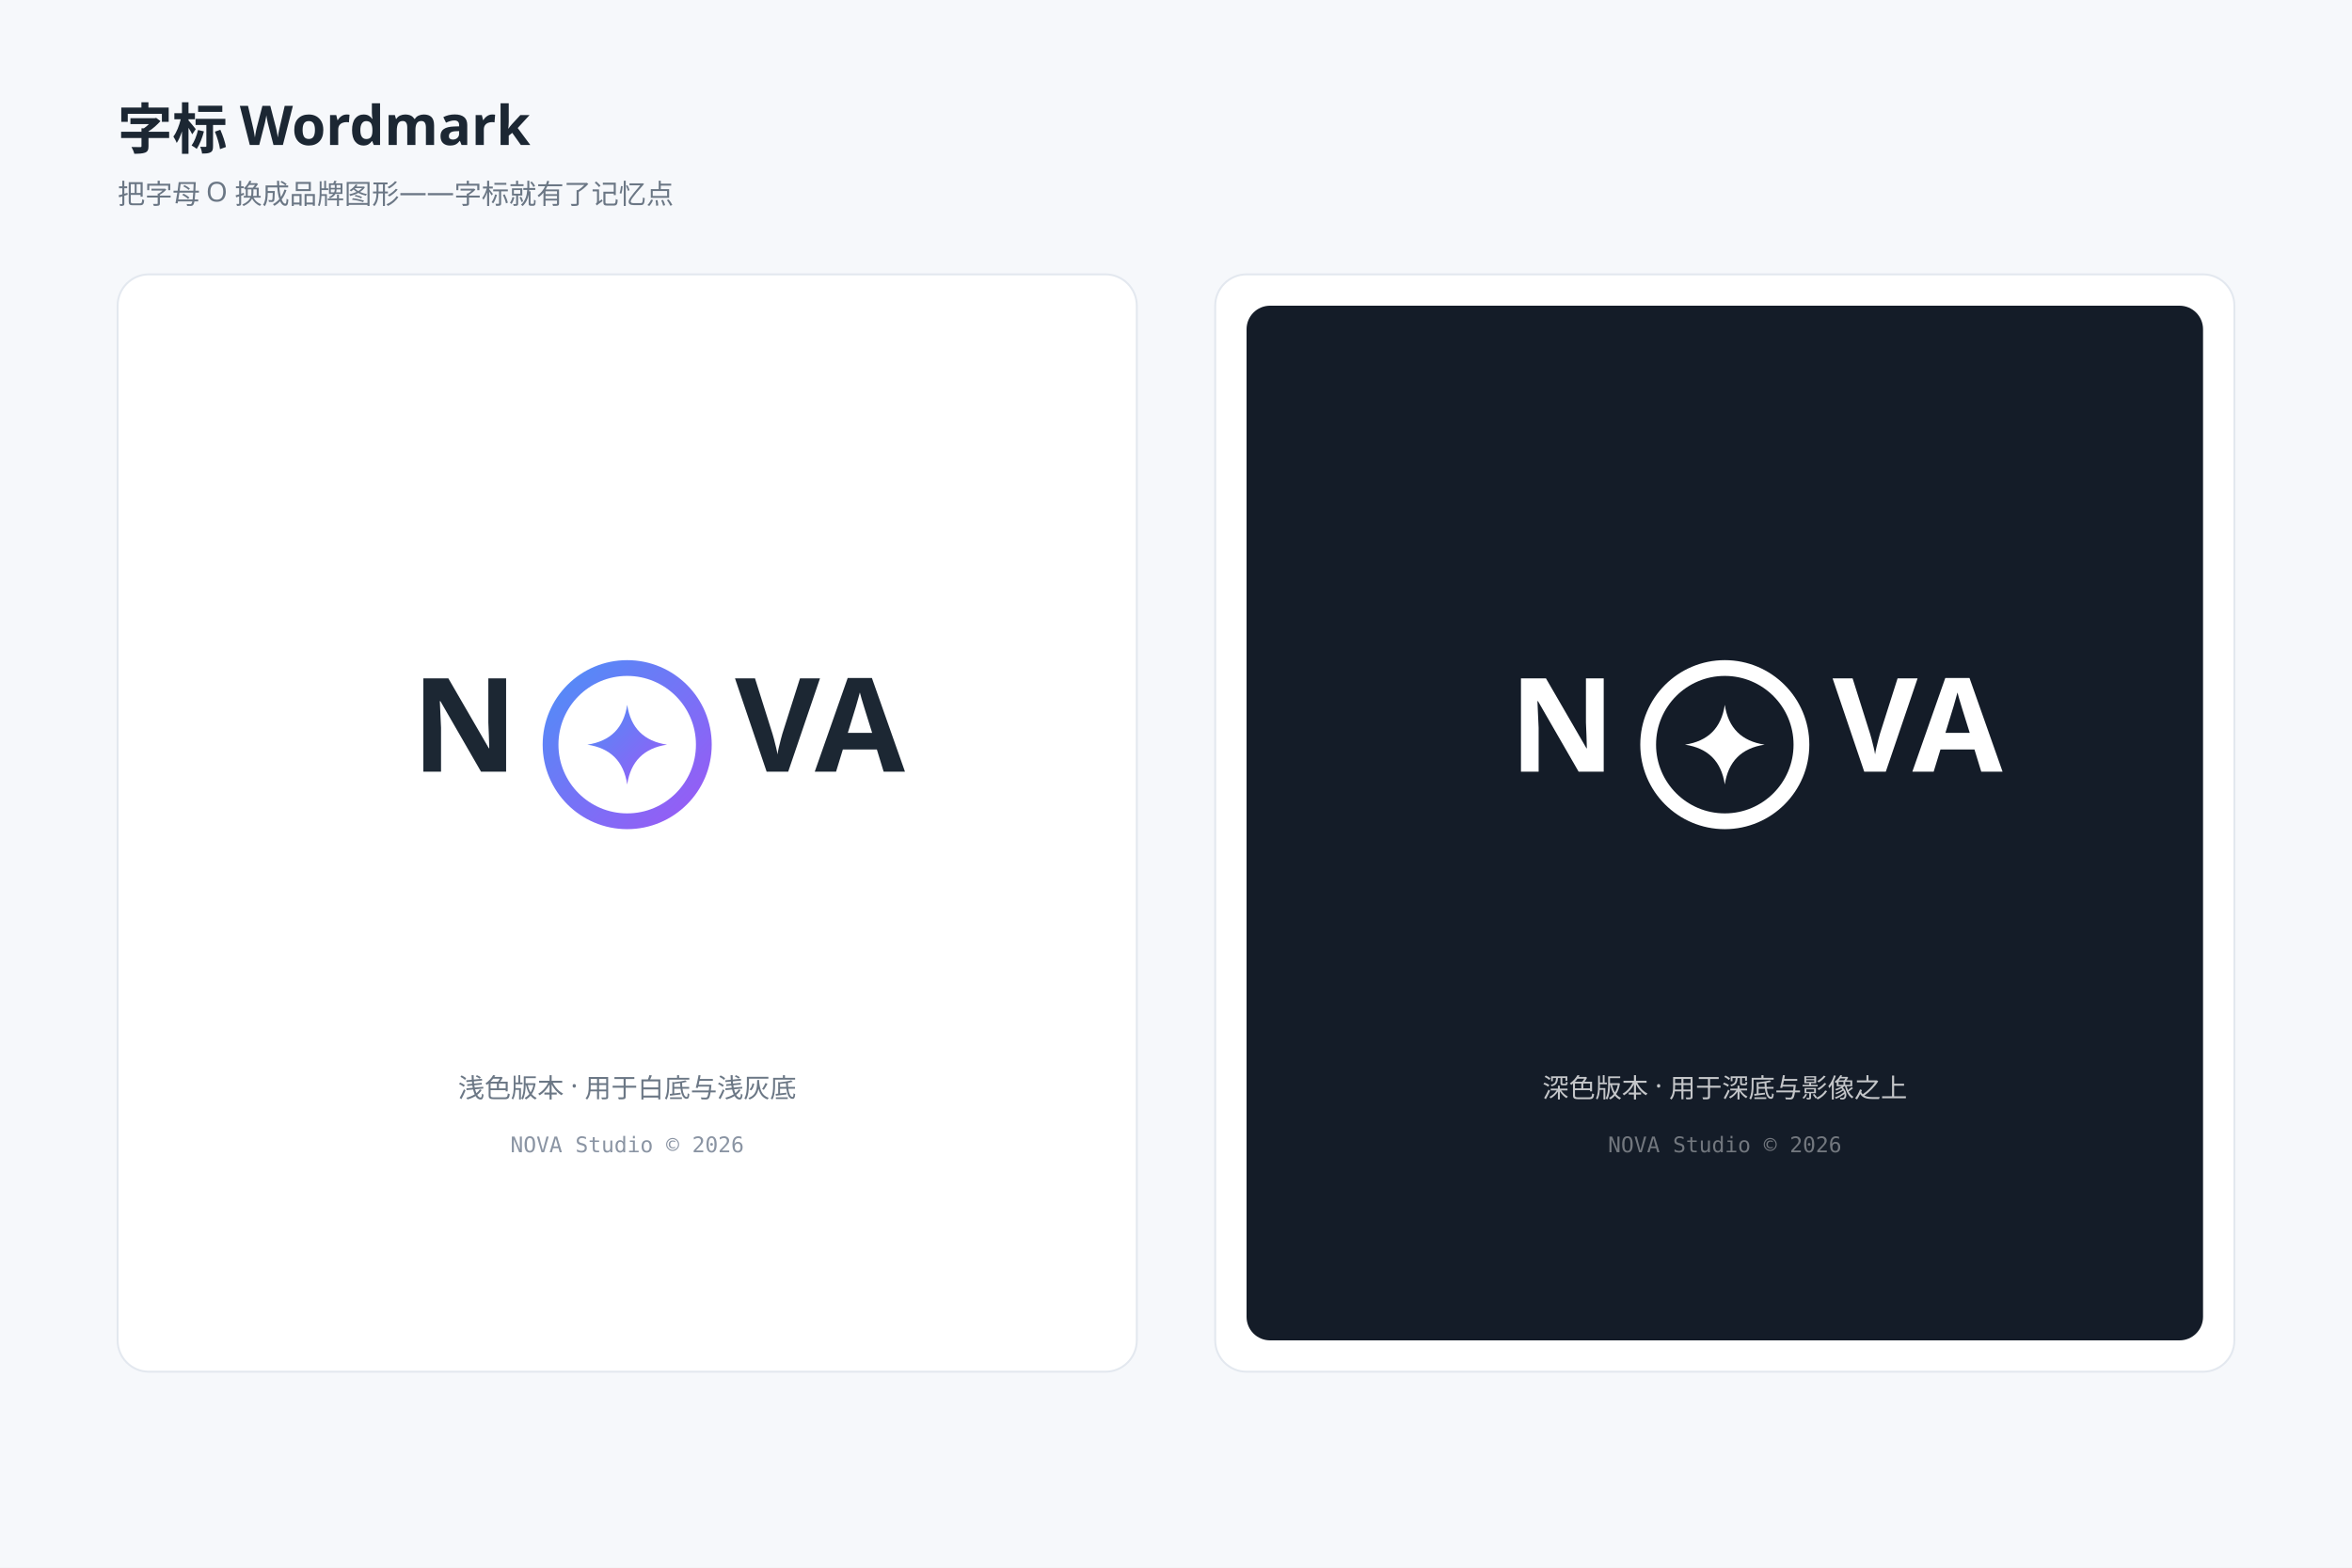
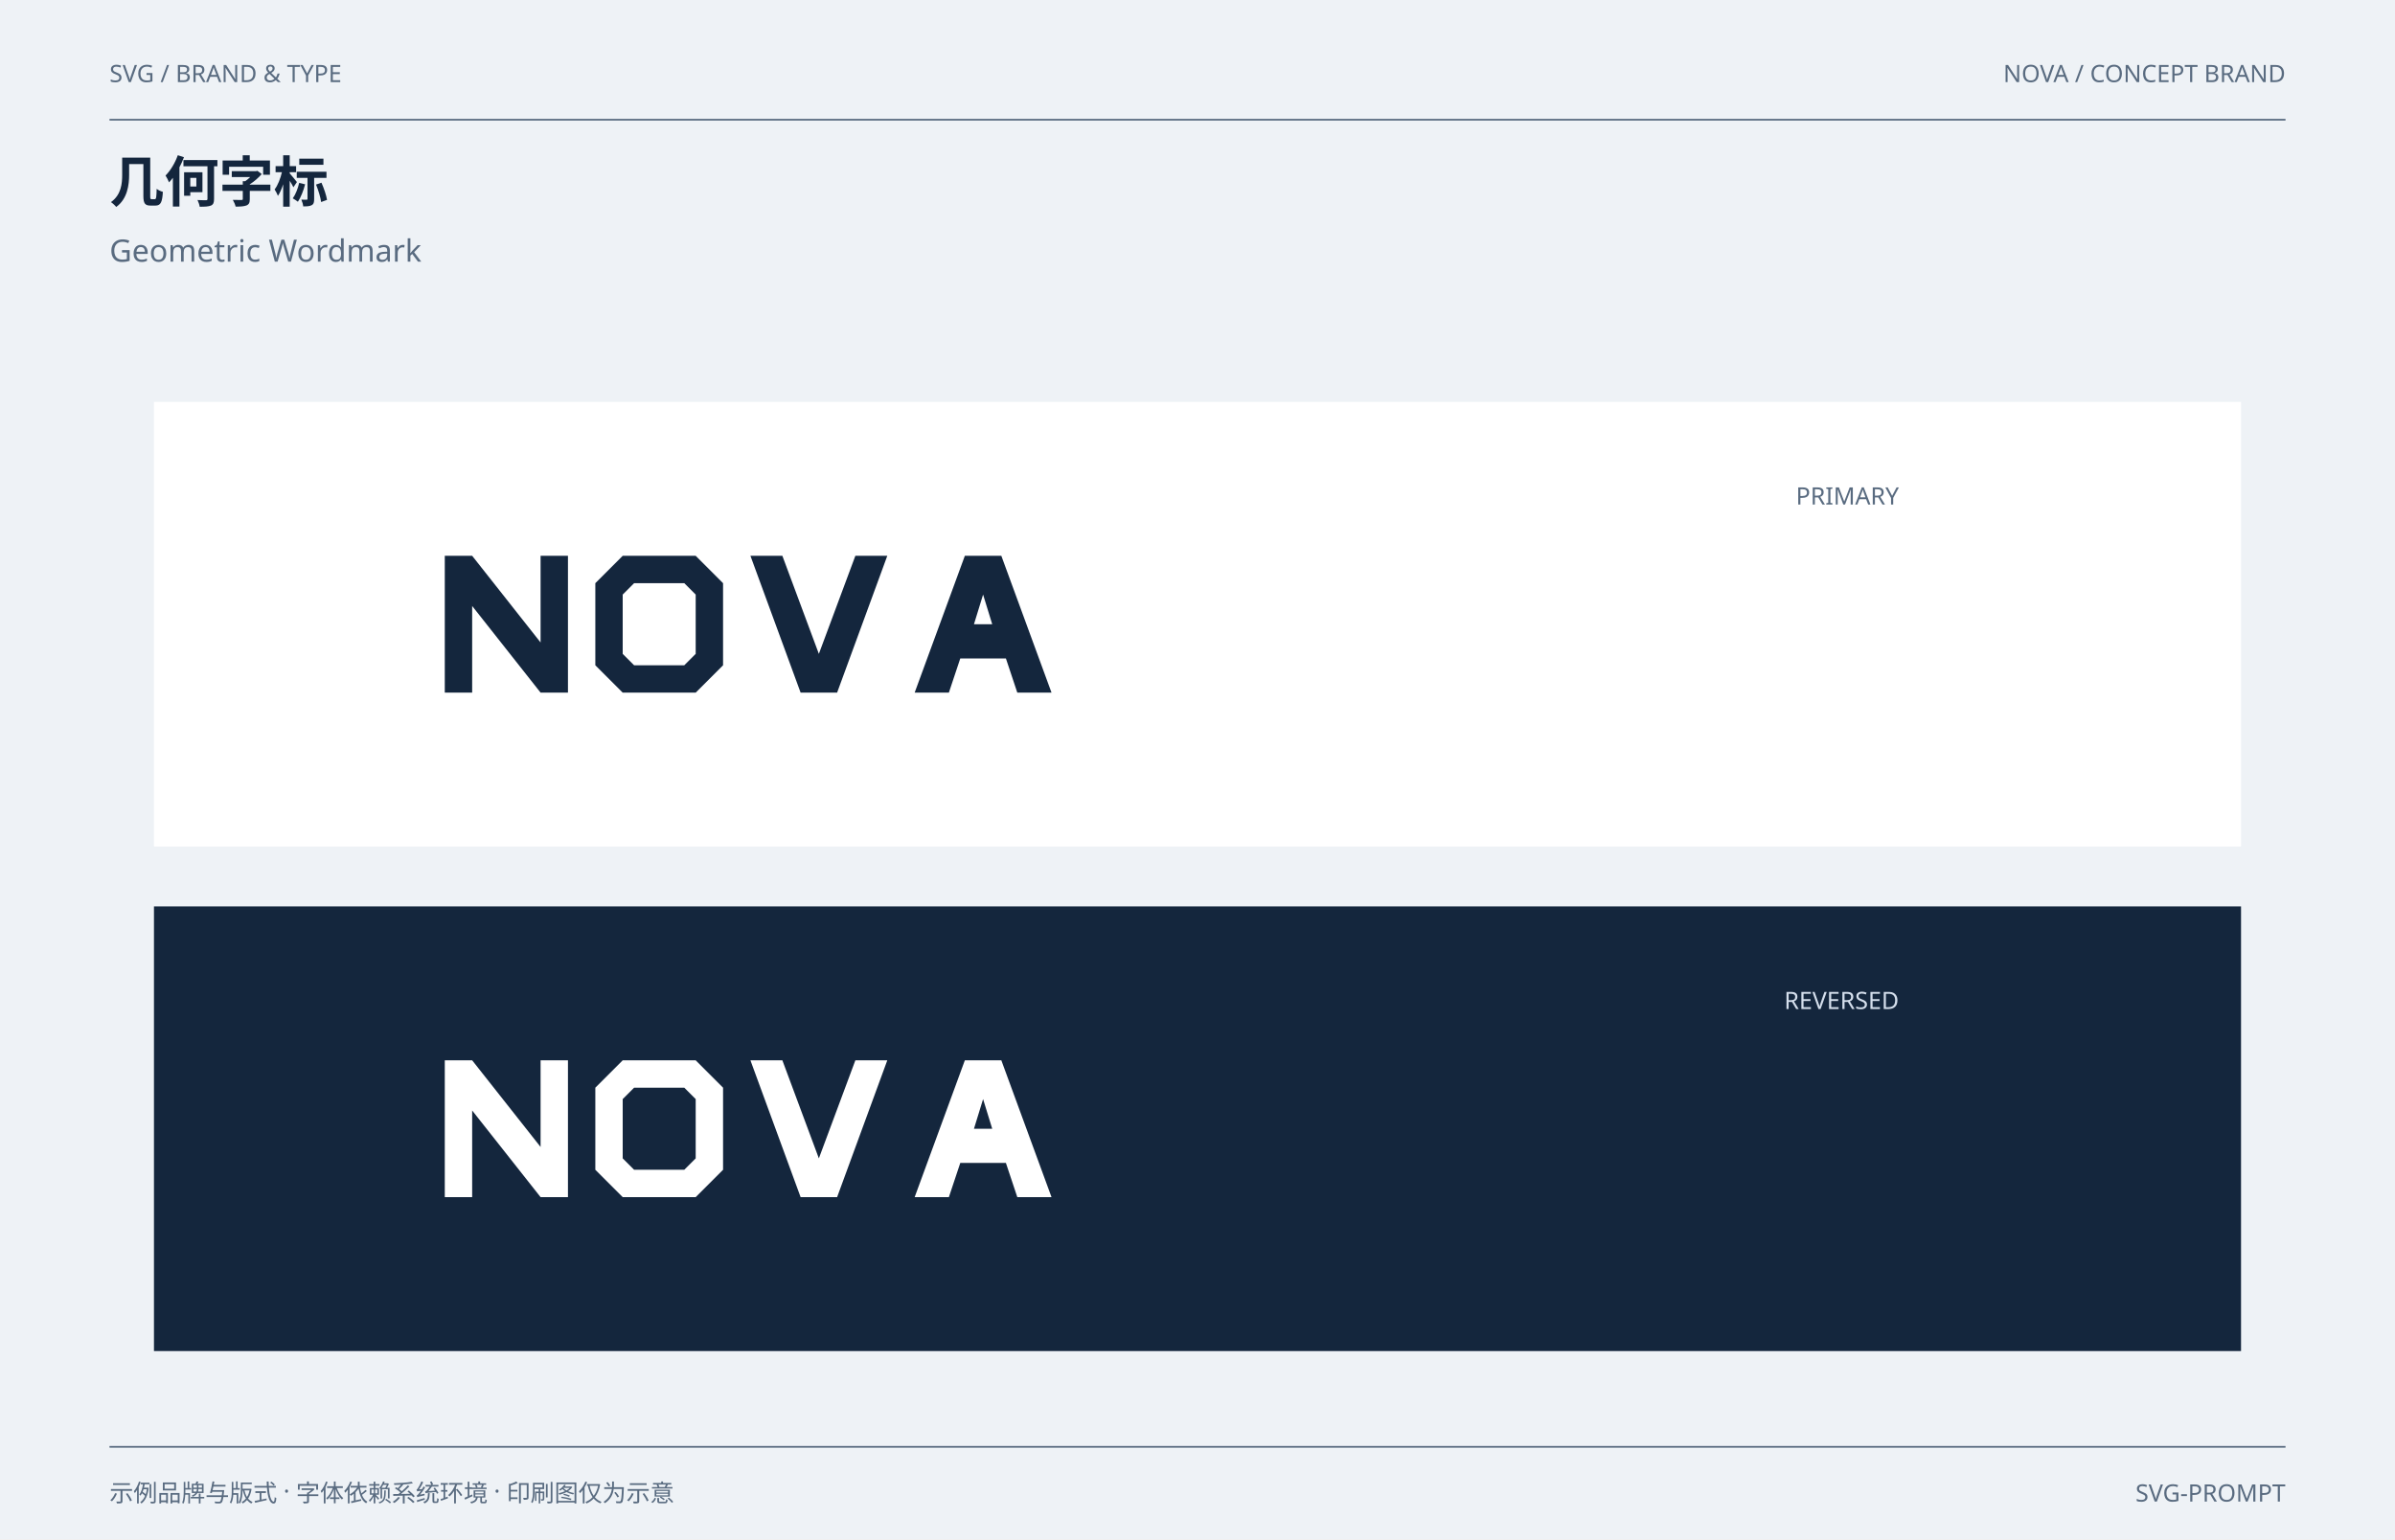
- <svg xmlns="http://www.w3.org/2000/svg" width="1200" height="800" viewBox="0 0 1200 800" font-family="PingFang SC, Hiragino Sans GB, Microsoft YaHei, sans-serif">
-   <rect width="1200" height="800" fill="#f6f8fb" />
-   <text x="60" y="76" font-size="28" font-weight="700" fill="#1c2733">字标 Wordmark</text>
-   <text x="60" y="104" font-size="14" fill="#6b7785">把字母 O 换成品牌图形——字标就有了记忆点</text>
+ <svg xmlns="http://www.w3.org/2000/svg" width="1400" height="900" viewBox="0 0 1400 900" font-family="PingFang SC, Microsoft YaHei, sans-serif" role="img" aria-labelledby="title desc">
+   <rect x="0.000" y="0.000" width="1400.000" height="900.000" fill="#eef2f6" rx="0" />
+   <text x="64.000" y="48.000" font-size="14" fill="#596b80" text-anchor="start" font-weight="400">SVG / BRAND &amp; TYPE</text>
+   <text x="1336.000" y="48.000" font-size="14" fill="#596b80" text-anchor="end" font-weight="400">NOVA / CONCEPT BRAND</text>
+   <line x1="64.000" y1="70.000" x2="1336.000" y2="70.000" stroke="#596b80" stroke-width="1" />
+   <text x="64.000" y="118.000" font-size="32" fill="#14263d" text-anchor="start" font-weight="700">几何字标</text>
+   <text x="64.000" y="153.000" font-size="18" fill="#596b80" text-anchor="start" font-weight="400">Geometric Wordmark</text>
+   <line x1="64.000" y1="846.000" x2="1336.000" y2="846.000" stroke="#596b80" stroke-width="1" />
+   <text x="64.000" y="878.000" font-size="14" fill="#596b80" text-anchor="start" font-weight="400">示例品牌与版式 · 字体依赖系统环境 · 印刷图仅为示意</text>
+   <text x="1336.000" y="878.000" font-size="14" fill="#596b80" text-anchor="end" font-weight="400">SVG-PROMPT</text>
  <defs>
-     <linearGradient id="lg2" x1="0" y1="0" x2="1" y2="1">
-       <stop offset="0" stop-color="#4f8ef7" />
-       <stop offset="1" stop-color="#9b59f5" />
-     </linearGradient>
+     <symbol id="nova-mark" viewBox="0 0 6 6">
+       <path d="M0 0 L2 0 L6 4 L6 6 L4 6 L0 2 Z M4 0 L6 0 L6 2 Z M0 4 L0 6 L2 6 Z" />
+     </symbol>
+     <symbol id="nova-wordmark" viewBox="0 0 266 60">
+       <path d="M0 0 H12 L42 38 V0 H54 V60 H42 L12 22 V60 H0 Z" transform="translate(0 0)" fill-rule="evenodd" />
+       <path d="M12 0 H44 L56 12 V48 L44 60 H12 L0 48 V12 Z M17 12 L12 17 V43 L17 48 H39 L44 43 V17 L39 12 Z" transform="translate(66 0)" fill-rule="evenodd" />
+       <path d="M0 0 H14 L30 43 L46 0 H60 L38 60 H22 Z" transform="translate(134 0)" fill-rule="evenodd" />
+       <path d="M0 60 L22 0 H38 L60 60 H45 L40 45 H20 L15 60 Z M26 30 H34 L30 17 Z" transform="translate(206 0)" fill-rule="evenodd" />
+     </symbol>
  </defs>
-   <g>
-     <rect x="60" y="140" width="520" height="560" rx="16" fill="#ffffff" stroke="#e3e8ef" />
-     <circle cx="320" cy="380" r="39.1" fill="none" stroke="url(#lg2)" stroke-width="8.05" />
-     <path d="M 320 359.668 Q 322.643 377.357 340.332 380 Q 322.643 382.643 320 400.332 Q 317.357 382.643 299.668 380 Q 317.357 377.357 320 359.668 Z" fill="url(#lg2)" />
-     <text x="210" y="393.8" font-size="66.7" fill="#1c2733" text-anchor="start" font-weight="700">N</text>
-     <text x="375" y="393.8" font-size="66.7" fill="#1c2733" text-anchor="start" font-weight="700">VA</text>
-     <text x="320" y="560" font-size="13.5" fill="#6b7785" text-anchor="middle">浅色版本 · 用于白底与浅灰底</text>
-     <text x="320" y="588" font-size="11" fill="#8a94a3" text-anchor="middle" font-family="SFMono-Regular, Menlo, monospace">NOVA Studio © 2026</text>
-   </g>
-   <g>
-     <rect x="620" y="140" width="520" height="560" rx="16" fill="#ffffff" stroke="#e3e8ef" />
-     <rect x="636" y="156" width="488" height="528" rx="12" fill="#141c28" />
-     <circle cx="880" cy="380" r="39.1" fill="none" stroke="#ffffff" stroke-width="8.05" />
-     <path d="M 880 359.668 Q 882.643 377.357 900.332 380 Q 882.643 382.643 880 400.332 Q 877.357 382.643 859.668 380 Q 877.357 377.357 880 359.668 Z" fill="#ffffff" />
-     <text x="770" y="393.8" font-size="66.7" fill="#ffffff" text-anchor="start" font-weight="700">N</text>
-     <text x="935" y="393.8" font-size="66.7" fill="#ffffff" text-anchor="start" font-weight="700">VA</text>
-     <text x="880" y="560" font-size="13.5" fill="rgba(255,255,255,0.75)" text-anchor="middle">深色版本 · 用于深底与影像之上</text>
-     <text x="880" y="588" font-size="11" fill="rgba(255,255,255,0.4)" text-anchor="middle" font-family="SFMono-Regular, Menlo, monospace">NOVA Studio © 2026</text>
-   </g>
+   <rect x="90.000" y="235.000" width="1220.000" height="260.000" fill="#ffffff" rx="0" />
+   <use href="#nova-wordmark" x="260" y="325" width="354.667" height="80" fill="#14263d" data-word-height="80" />
+   <text x="1110.000" y="295.000" font-size="14" fill="#596b80" text-anchor="end" font-weight="400">PRIMARY</text>
+   <rect x="90.000" y="530.000" width="1220.000" height="260.000" fill="#14263d" rx="0" />
+   <use href="#nova-wordmark" x="260" y="620" width="354.667" height="80" fill="#fff" data-word-height="80" />
+   <text x="1110.000" y="590.000" font-size="14" fill="#d5dfed" text-anchor="end" font-weight="400">REVERSED</text>
</svg>
